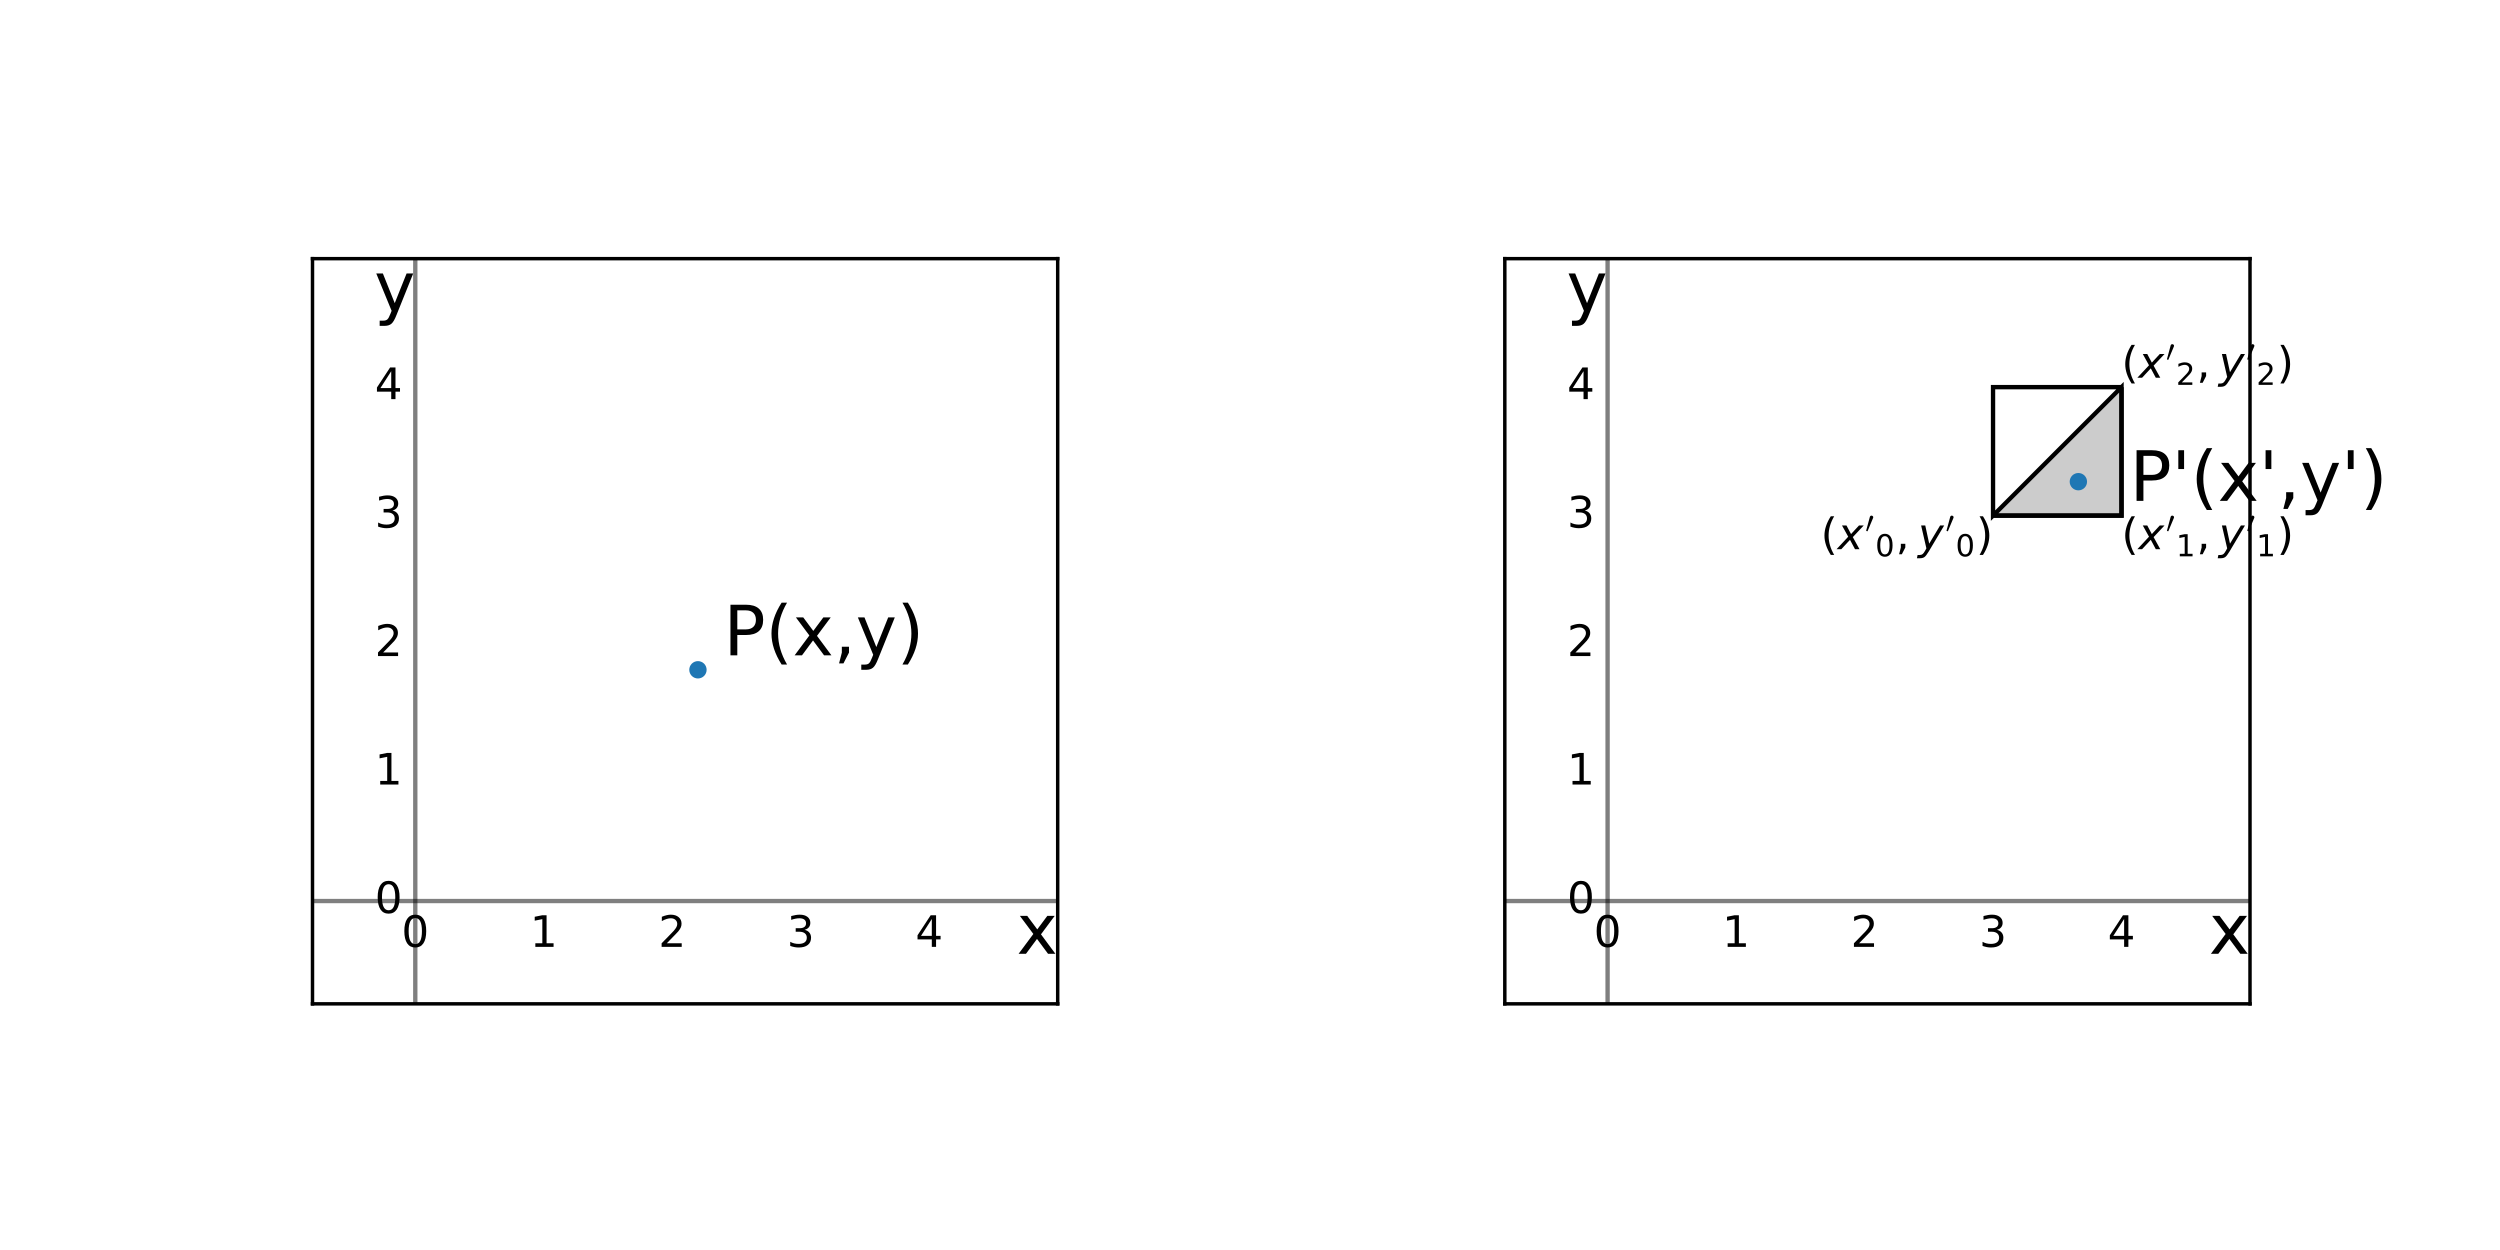
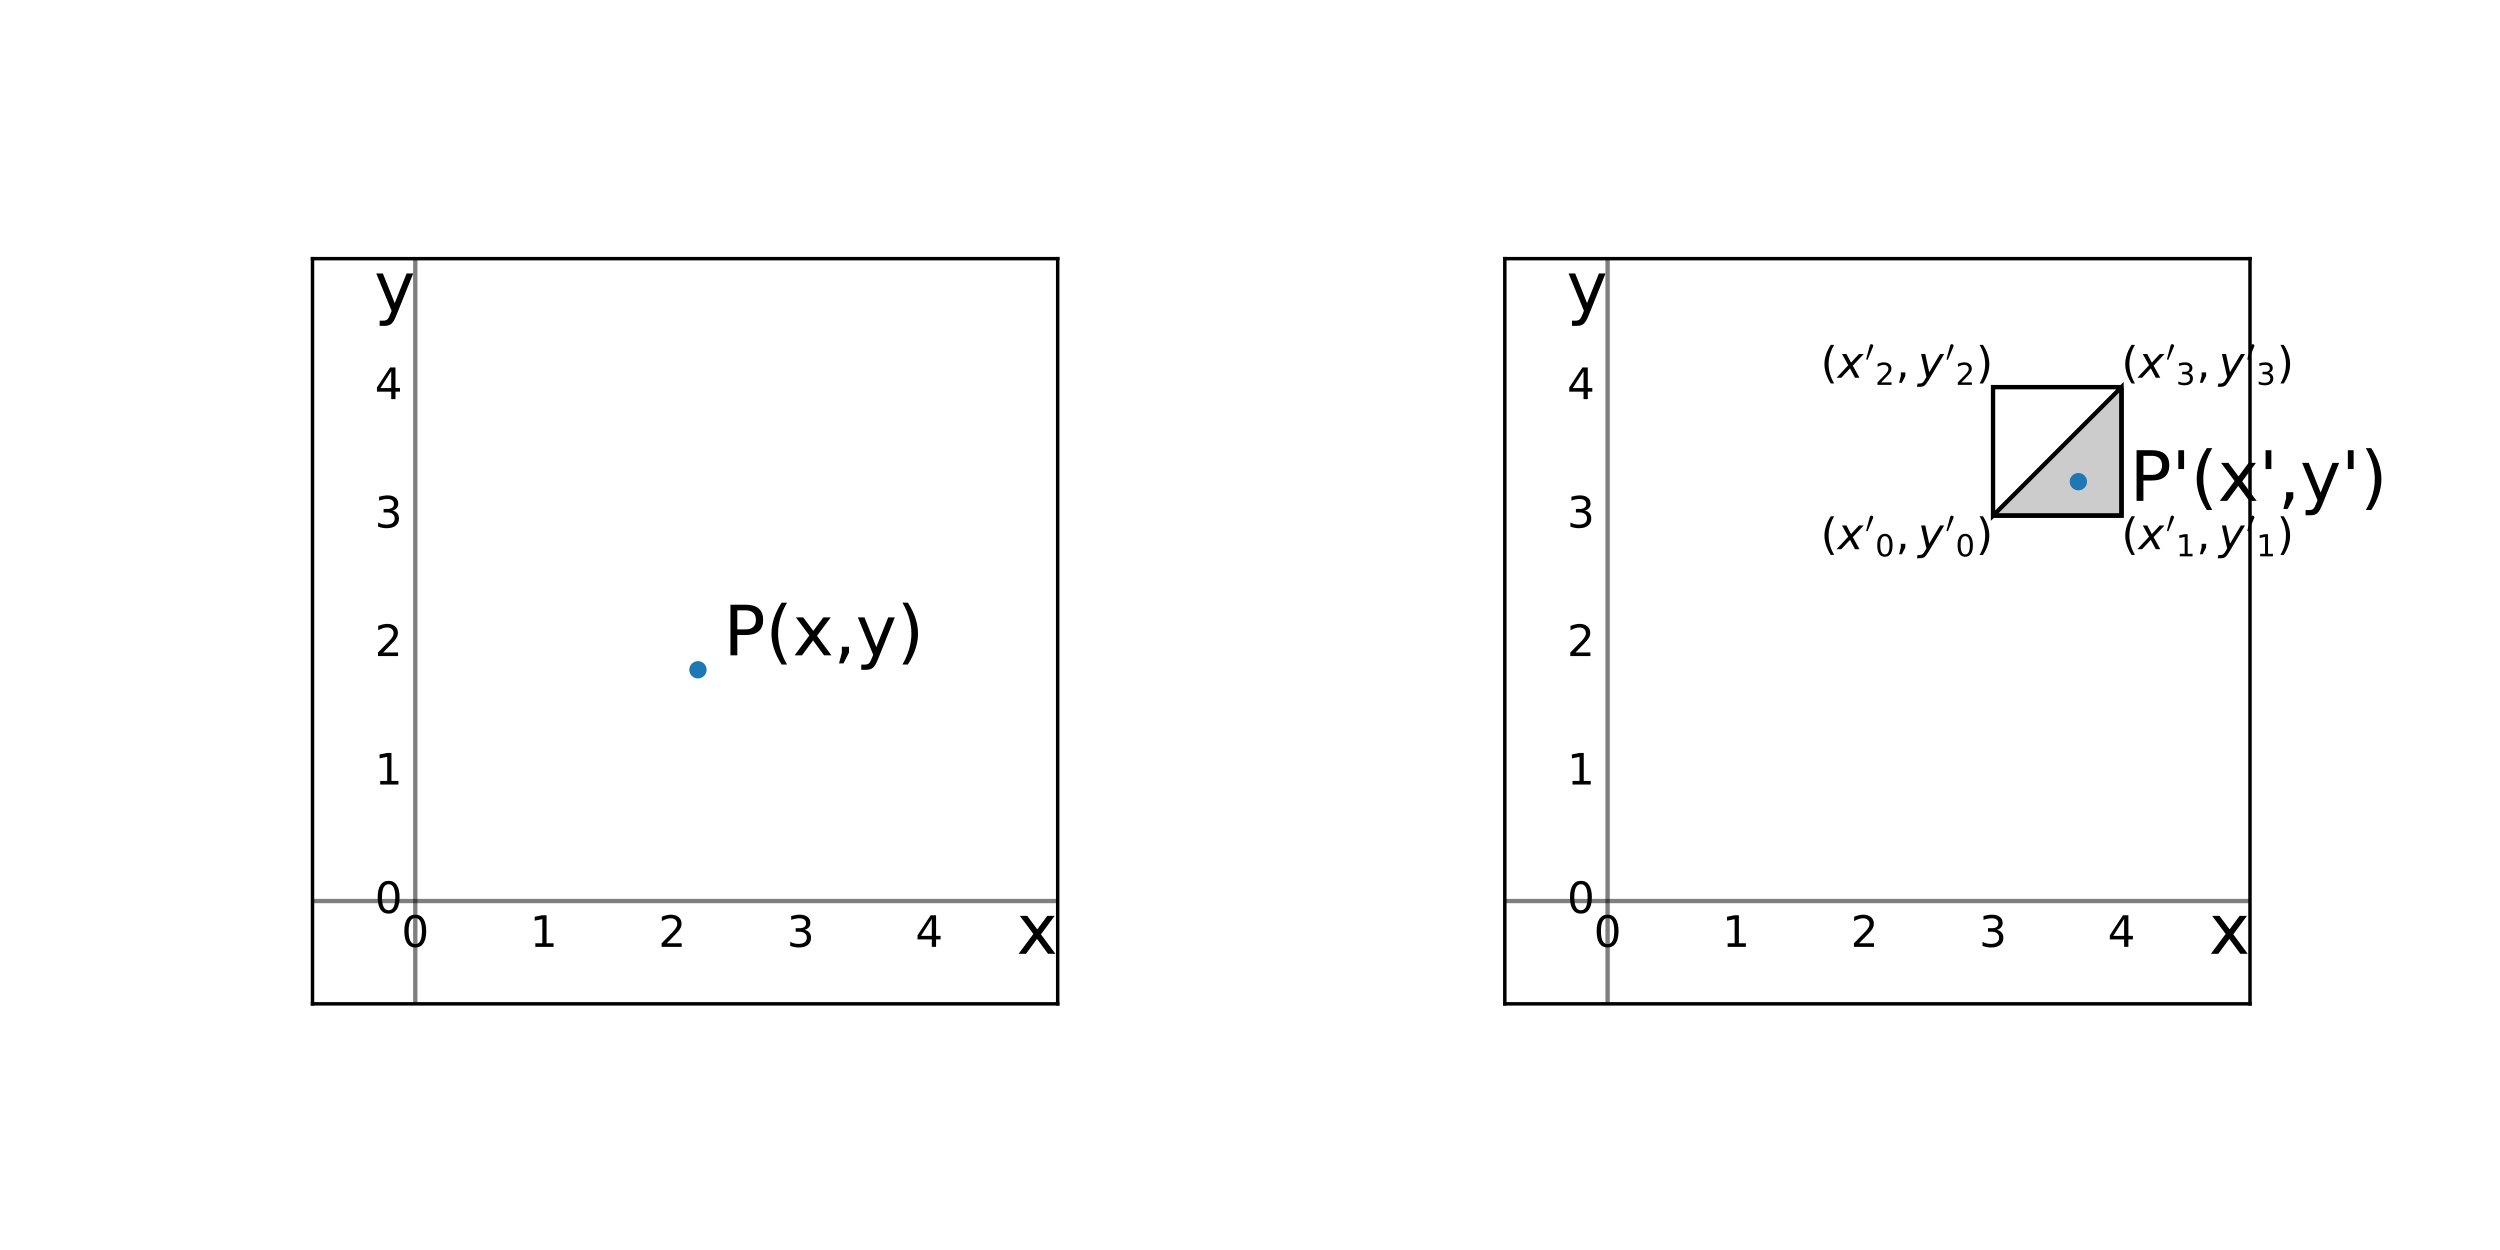
<svg xmlns="http://www.w3.org/2000/svg" xmlns:xlink="http://www.w3.org/1999/xlink" width="576pt" height="288pt" viewBox="0 0 576 288" version="1.1">
  <defs>
    <style type="text/css">*{stroke-linejoin: round; stroke-linecap: butt}</style>
  </defs>
  <g id="figure_1">
    <g id="patch_1">
      <path d="M 0 288  L 576 288  L 576 0  L 0 0  z " style="fill: #ffffff" />
    </g>
    <g id="axes_1">
      <g id="patch_2">
        <path d="M 72 231.286  L 243.692 231.286  L 243.692 59.594  L 72 59.594  z " style="fill: #ffffff" />
      </g>
      <g id="patch_3">
-         <path d="M 72 207.604  L 243.692 207.604  L 72 207.604  z " clip-path="url(#p795e9d1b6c)" style="fill: none; stroke: #000000; stroke-opacity: 0.5; stroke-linejoin: miter" />
+         <path d="M 72 207.604  L 243.692 207.604  L 72 207.604  z " clip-path="url(#pa76764cd43)" style="fill: none; stroke: #000000; stroke-opacity: 0.5; stroke-linejoin: miter" />
      </g>
      <g id="patch_4">
-         <path d="M 95.682 231.286  L 95.682 59.594  L 95.682 231.286  z " clip-path="url(#p795e9d1b6c)" style="fill: none; stroke: #000000; stroke-opacity: 0.5; stroke-linejoin: miter" />
+         <path d="M 95.682 231.286  L 95.682 59.594  L 95.682 231.286  z " clip-path="url(#pa76764cd43)" style="fill: none; stroke: #000000; stroke-opacity: 0.5; stroke-linejoin: miter" />
      </g>
      <g id="matplotlib.axis_1" />
      <g id="matplotlib.axis_2" />
      <g id="line2d_1">
        <defs>
-           <path id="m9e9c796644" d="M 0 1.5  C 0.398 1.5 0.779 1.342 1.061 1.061  C 1.342 0.779 1.5 0.398 1.5 0  C 1.5 -0.398 1.342 -0.779 1.061 -1.061  C 0.779 -1.342 0.398 -1.5 0 -1.5  C -0.398 -1.5 -0.779 -1.342 -1.061 -1.061  C -1.342 -0.779 -1.5 -0.398 -1.5 0  C -1.5 0.398 -1.342 0.779 -1.061 1.061  C -0.779 1.342 -0.398 1.5 0 1.5  z " style="stroke: #1f77b4" />
+           <path id="ma30bc6ce2f" d="M 0 1.5  C 0.398 1.5 0.779 1.342 1.061 1.061  C 1.342 0.779 1.5 0.398 1.5 0  C 1.5 -0.398 1.342 -0.779 1.061 -1.061  C 0.779 -1.342 0.398 -1.5 0 -1.5  C -0.398 -1.5 -0.779 -1.342 -1.061 -1.061  C -1.342 -0.779 -1.5 -0.398 -1.5 0  C -1.5 0.398 -1.342 0.779 -1.061 1.061  C -0.779 1.342 -0.398 1.5 0 1.5  z " style="stroke: #1f77b4" />
        </defs>
-         <g clip-path="url(#p795e9d1b6c)">
-           <use xlink:href="#m9e9c796644" x="160.806" y="154.321" style="fill: #1f77b4; stroke: #1f77b4" />
+         <g clip-path="url(#pa76764cd43)">
+           <use xlink:href="#ma30bc6ce2f" x="160.806" y="154.321" style="fill: #1f77b4; stroke: #1f77b4" />
        </g>
      </g>
      <g id="patch_5">
        <path d="M 72 231.286  L 72 59.594  " style="fill: none; stroke: #000000; stroke-width: 0.8; stroke-linejoin: miter; stroke-linecap: square" />
      </g>
      <g id="patch_6">
        <path d="M 243.692 231.286  L 243.692 59.594  " style="fill: none; stroke: #000000; stroke-width: 0.8; stroke-linejoin: miter; stroke-linecap: square" />
      </g>
      <g id="patch_7">
        <path d="M 72 231.286  L 243.692 231.286  " style="fill: none; stroke: #000000; stroke-width: 0.8; stroke-linejoin: miter; stroke-linecap: square" />
      </g>
      <g id="patch_8">
        <path d="M 72 59.594  L 243.692 59.594  " style="fill: none; stroke: #000000; stroke-width: 0.8; stroke-linejoin: miter; stroke-linecap: square" />
      </g>
      <g id="text_1">
        <g transform="translate(166.7268 150.9931) scale(0.16 -0.16)">
          <defs>
            <path id="DejaVuSans-50" d="M 1259 4147  L 1259 2394  L 2053 2394  Q 2494 2394 2734 2622  Q 2975 2850 2975 3272  Q 2975 3691 2734 3919  Q 2494 4147 2053 4147  L 1259 4147  z M 628 4666  L 2053 4666  Q 2838 4666 3239 4311  Q 3641 3956 3641 3272  Q 3641 2581 3239 2228  Q 2838 1875 2053 1875  L 1259 1875  L 1259 0  L 628 0  L 628 4666  z " transform="scale(0.015625)" />
            <path id="DejaVuSans-28" d="M 1984 4856  Q 1566 4138 1362 3434  Q 1159 2731 1159 2009  Q 1159 1288 1364 580  Q 1569 -128 1984 -844  L 1484 -844  Q 1016 -109 783 600  Q 550 1309 550 2009  Q 550 2706 781 3412  Q 1013 4119 1484 4856  L 1984 4856  z " transform="scale(0.015625)" />
            <path id="DejaVuSans-78" d="M 3513 3500  L 2247 1797  L 3578 0  L 2900 0  L 1881 1375  L 863 0  L 184 0  L 1544 1831  L 300 3500  L 978 3500  L 1906 2253  L 2834 3500  L 3513 3500  z " transform="scale(0.015625)" />
            <path id="DejaVuSans-2c" d="M 750 794  L 1409 794  L 1409 256  L 897 -744  L 494 -744  L 750 256  L 750 794  z " transform="scale(0.015625)" />
            <path id="DejaVuSans-79" d="M 2059 -325  Q 1816 -950 1584 -1140  Q 1353 -1331 966 -1331  L 506 -1331  L 506 -850  L 844 -850  Q 1081 -850 1212 -737  Q 1344 -625 1503 -206  L 1606 56  L 191 3500  L 800 3500  L 1894 763  L 2988 3500  L 3597 3500  L 2059 -325  z " transform="scale(0.015625)" />
            <path id="DejaVuSans-29" d="M 513 4856  L 1013 4856  Q 1481 4119 1714 3412  Q 1947 2706 1947 2009  Q 1947 1309 1714 600  Q 1481 -109 1013 -844  L 513 -844  Q 928 -128 1133 580  Q 1338 1288 1338 2009  Q 1338 2731 1133 3434  Q 928 4138 513 4856  z " transform="scale(0.015625)" />
          </defs>
          <use xlink:href="#DejaVuSans-50" />
          <use xlink:href="#DejaVuSans-28" x="60.303" />
          <use xlink:href="#DejaVuSans-78" x="99.316" />
          <use xlink:href="#DejaVuSans-2c" x="158.496" />
          <use xlink:href="#DejaVuSans-79" x="190.283" />
          <use xlink:href="#DejaVuSans-29" x="249.463" />
        </g>
      </g>
      <g id="text_2">
        <g transform="translate(92.50045 218.1631) scale(0.1 -0.1)">
          <defs>
            <path id="DejaVuSans-30" d="M 2034 4250  Q 1547 4250 1301 3770  Q 1056 3291 1056 2328  Q 1056 1369 1301 889  Q 1547 409 2034 409  Q 2525 409 2770 889  Q 3016 1369 3016 2328  Q 3016 3291 2770 3770  Q 2525 4250 2034 4250  z M 2034 4750  Q 2819 4750 3233 4129  Q 3647 3509 3647 2328  Q 3647 1150 3233 529  Q 2819 -91 2034 -91  Q 1250 -91 836 529  Q 422 1150 422 2328  Q 422 3509 836 4129  Q 1250 4750 2034 4750  z " transform="scale(0.015625)" />
          </defs>
          <use xlink:href="#DejaVuSans-30" />
        </g>
      </g>
      <g id="text_3">
        <g transform="translate(86.35899 210.3638) scale(0.1 -0.1)">
          <use xlink:href="#DejaVuSans-30" />
        </g>
      </g>
      <g id="text_4">
        <g transform="translate(122.1026 218.1631) scale(0.1 -0.1)">
          <defs>
            <path id="DejaVuSans-31" d="M 794 531  L 1825 531  L 1825 4091  L 703 3866  L 703 4441  L 1819 4666  L 2450 4666  L 2450 531  L 3481 531  L 3481 0  L 794 0  L 794 531  z " transform="scale(0.015625)" />
          </defs>
          <use xlink:href="#DejaVuSans-31" />
        </g>
      </g>
      <g id="text_5">
        <g transform="translate(86.35899 180.7617) scale(0.1 -0.1)">
          <use xlink:href="#DejaVuSans-31" />
        </g>
      </g>
      <g id="text_6">
        <g transform="translate(151.7047 218.1631) scale(0.1 -0.1)">
          <defs>
            <path id="DejaVuSans-32" d="M 1228 531  L 3431 531  L 3431 0  L 469 0  L 469 531  Q 828 903 1448 1529  Q 2069 2156 2228 2338  Q 2531 2678 2651 2914  Q 2772 3150 2772 3378  Q 2772 3750 2511 3984  Q 2250 4219 1831 4219  Q 1534 4219 1204 4116  Q 875 4013 500 3803  L 500 4441  Q 881 4594 1212 4672  Q 1544 4750 1819 4750  Q 2544 4750 2975 4387  Q 3406 4025 3406 3419  Q 3406 3131 3298 2873  Q 3191 2616 2906 2266  Q 2828 2175 2409 1742  Q 1991 1309 1228 531  z " transform="scale(0.015625)" />
          </defs>
          <use xlink:href="#DejaVuSans-32" />
        </g>
      </g>
      <g id="text_7">
        <g transform="translate(86.35899 151.1596) scale(0.1 -0.1)">
          <use xlink:href="#DejaVuSans-32" />
        </g>
      </g>
      <g id="text_8">
        <g transform="translate(181.3068 218.1631) scale(0.1 -0.1)">
          <defs>
            <path id="DejaVuSans-33" d="M 2597 2516  Q 3050 2419 3304 2112  Q 3559 1806 3559 1356  Q 3559 666 3084 287  Q 2609 -91 1734 -91  Q 1441 -91 1130 -33  Q 819 25 488 141  L 488 750  Q 750 597 1062 519  Q 1375 441 1716 441  Q 2309 441 2620 675  Q 2931 909 2931 1356  Q 2931 1769 2642 2001  Q 2353 2234 1838 2234  L 1294 2234  L 1294 2753  L 1863 2753  Q 2328 2753 2575 2939  Q 2822 3125 2822 3475  Q 2822 3834 2567 4026  Q 2313 4219 1838 4219  Q 1578 4219 1281 4162  Q 984 4106 628 3988  L 628 4550  Q 988 4650 1302 4700  Q 1616 4750 1894 4750  Q 2613 4750 3031 4423  Q 3450 4097 3450 3541  Q 3450 3153 3228 2886  Q 3006 2619 2597 2516  z " transform="scale(0.015625)" />
          </defs>
          <use xlink:href="#DejaVuSans-33" />
        </g>
      </g>
      <g id="text_9">
        <g transform="translate(86.35899 121.5575) scale(0.1 -0.1)">
          <use xlink:href="#DejaVuSans-33" />
        </g>
      </g>
      <g id="text_10">
        <g transform="translate(210.9089 218.1631) scale(0.1 -0.1)">
          <defs>
            <path id="DejaVuSans-34" d="M 2419 4116  L 825 1625  L 2419 1625  L 2419 4116  z M 2253 4666  L 3047 4666  L 3047 1625  L 3713 1625  L 3713 1100  L 3047 1100  L 3047 0  L 2419 0  L 2419 1100  L 313 1100  L 313 1709  L 2253 4666  z " transform="scale(0.015625)" />
          </defs>
          <use xlink:href="#DejaVuSans-34" />
        </g>
      </g>
      <g id="text_11">
        <g transform="translate(86.35899 91.95534) scale(0.1 -0.1)">
          <use xlink:href="#DejaVuSans-34" />
        </g>
      </g>
      <g id="text_12">
        <g transform="translate(234.2223 219.762) scale(0.16 -0.16)">
          <use xlink:href="#DejaVuSans-78" />
        </g>
      </g>
      <g id="text_13">
        <g transform="translate(86.2117 71.75135) scale(0.16 -0.16)">
          <use xlink:href="#DejaVuSans-79" />
        </g>
      </g>
    </g>
    <g id="axes_2">
      <g id="patch_9">
        <path d="M 346.708 231.286  L 518.4 231.286  L 518.4 59.594  L 346.708 59.594  z " style="fill: #ffffff" />
      </g>
      <g id="patch_10">
-         <path d="M 459.196 118.798  L 488.798 118.798  L 488.798 89.196  L 459.196 118.798  L 459.196 89.196  L 488.798 89.196  " clip-path="url(#pafd818fac0)" style="fill: none; stroke: #000000; stroke-linejoin: miter" />
+         <path d="M 459.196 118.798  L 488.798 118.798  L 488.798 89.196  L 459.196 118.798  L 459.196 89.196  L 488.798 89.196  " clip-path="url(#pdc8be7ea5d)" style="fill: none; stroke: #000000; stroke-linejoin: miter" />
      </g>
      <g id="patch_11">
-         <path d="M 459.196 118.798  L 488.798 118.798  L 488.798 89.196  " clip-path="url(#pafd818fac0)" style="fill-opacity: 0.2; stroke: #000000; stroke-linejoin: miter" />
+         <path d="M 459.196 118.798  L 488.798 118.798  L 488.798 89.196  " clip-path="url(#pdc8be7ea5d)" style="fill-opacity: 0.2; stroke: #000000; stroke-linejoin: miter" />
      </g>
      <g id="patch_12">
-         <path d="M 346.708 207.604  L 518.4 207.604  L 346.708 207.604  z " clip-path="url(#pafd818fac0)" style="fill: none; stroke: #000000; stroke-opacity: 0.5; stroke-linejoin: miter" />
+         <path d="M 346.708 207.604  L 518.4 207.604  L 346.708 207.604  z " clip-path="url(#pdc8be7ea5d)" style="fill: none; stroke: #000000; stroke-opacity: 0.5; stroke-linejoin: miter" />
      </g>
      <g id="patch_13">
-         <path d="M 370.389 231.286  L 370.389 59.594  L 370.389 231.286  z " clip-path="url(#pafd818fac0)" style="fill: none; stroke: #000000; stroke-opacity: 0.5; stroke-linejoin: miter" />
+         <path d="M 370.389 231.286  L 370.389 59.594  L 370.389 231.286  z " clip-path="url(#pdc8be7ea5d)" style="fill: none; stroke: #000000; stroke-opacity: 0.5; stroke-linejoin: miter" />
      </g>
      <g id="matplotlib.axis_3" />
      <g id="matplotlib.axis_4" />
      <g id="line2d_2">
-         <g clip-path="url(#pafd818fac0)">
-           <use xlink:href="#m9e9c796644" x="478.855" y="110.98" style="fill: #1f77b4; stroke: #1f77b4" />
+         <g clip-path="url(#pdc8be7ea5d)">
+           <use xlink:href="#ma30bc6ce2f" x="478.855" y="110.98" style="fill: #1f77b4; stroke: #1f77b4" />
        </g>
      </g>
      <g id="patch_14">
        <path d="M 346.708 231.286  L 346.708 59.594  " style="fill: none; stroke: #000000; stroke-width: 0.8; stroke-linejoin: miter; stroke-linecap: square" />
      </g>
      <g id="patch_15">
        <path d="M 518.4 231.286  L 518.4 59.594  " style="fill: none; stroke: #000000; stroke-width: 0.8; stroke-linejoin: miter; stroke-linecap: square" />
      </g>
      <g id="patch_16">
        <path d="M 346.708 231.286  L 518.4 231.286  " style="fill: none; stroke: #000000; stroke-width: 0.8; stroke-linejoin: miter; stroke-linecap: square" />
      </g>
      <g id="patch_17">
        <path d="M 346.708 59.594  L 518.4 59.594  " style="fill: none; stroke: #000000; stroke-width: 0.8; stroke-linejoin: miter; stroke-linecap: square" />
      </g>
      <g id="text_14">
        <g transform="translate(490.6954 115.3951) scale(0.16 -0.16)">
          <defs>
            <path id="DejaVuSans-27" d="M 1147 4666  L 1147 2931  L 616 2931  L 616 4666  L 1147 4666  z " transform="scale(0.015625)" />
          </defs>
          <use xlink:href="#DejaVuSans-50" />
          <use xlink:href="#DejaVuSans-27" x="60.303" />
          <use xlink:href="#DejaVuSans-28" x="87.793" />
          <use xlink:href="#DejaVuSans-78" x="126.807" />
          <use xlink:href="#DejaVuSans-27" x="185.986" />
          <use xlink:href="#DejaVuSans-2c" x="213.477" />
          <use xlink:href="#DejaVuSans-79" x="245.264" />
          <use xlink:href="#DejaVuSans-27" x="304.443" />
          <use xlink:href="#DejaVuSans-29" x="331.934" />
        </g>
      </g>
      <g id="text_15">
        <g transform="translate(419.4958 126.5981) scale(0.1 -0.1)">
          <defs>
            <path id="DejaVuSans-Oblique-78" d="M 3841 3500  L 2234 1784  L 3219 0  L 2559 0  L 1819 1388  L 531 0  L -166 0  L 1556 1844  L 641 3500  L 1300 3500  L 1972 2234  L 3144 3500  L 3841 3500  z " transform="scale(0.015625)" />
            <path id="Cmsy10-30" d="M 225 347  Q 184 359 184 409  L 966 3316  Q 1003 3434 1093 3506  Q 1184 3578 1300 3578  Q 1450 3578 1564 3479  Q 1678 3381 1678 3231  Q 1678 3166 1644 3084  L 488 319  Q 466 275 428 275  Q 394 275 320 306  Q 247 338 225 347  z " transform="scale(0.015625)" />
            <path id="DejaVuSans-Oblique-79" d="M 1588 -325  Q 1188 -997 936 -1164  Q 684 -1331 294 -1331  L -159 -1331  L -63 -850  L 269 -850  Q 509 -850 678 -719  Q 847 -588 1056 -206  L 1234 128  L 459 3500  L 1069 3500  L 1650 819  L 3256 3500  L 3859 3500  L 1588 -325  z " transform="scale(0.015625)" />
          </defs>
          <use xlink:href="#DejaVuSans-28" transform="translate(0 0.584375)" />
          <use xlink:href="#DejaVuSans-Oblique-78" transform="translate(39.01367 0.584375)" />
          <use xlink:href="#Cmsy10-30" transform="translate(102.6595 38.86563) scale(0.7)" />
          <use xlink:href="#DejaVuSans-30" transform="translate(125.5941 -15.82188) scale(0.7)" />
          <use xlink:href="#DejaVuSans-2c" transform="translate(172.8646 0.584375)" />
          <use xlink:href="#DejaVuSans-Oblique-79" transform="translate(224.1341 0.584375)" />
          <use xlink:href="#Cmsy10-30" transform="translate(287.7799 38.86563) scale(0.7)" />
          <use xlink:href="#DejaVuSans-30" transform="translate(310.7145 -15.82188) scale(0.7)" />
          <use xlink:href="#DejaVuSans-29" transform="translate(357.985 0.584375)" />
        </g>
      </g>
      <g id="text_16">
        <g transform="translate(488.7979 126.5981) scale(0.1 -0.1)">
          <use xlink:href="#DejaVuSans-28" transform="translate(0 0.584375)" />
          <use xlink:href="#DejaVuSans-Oblique-78" transform="translate(39.01367 0.584375)" />
          <use xlink:href="#Cmsy10-30" transform="translate(102.6595 38.86563) scale(0.7)" />
          <use xlink:href="#DejaVuSans-31" transform="translate(125.5941 -15.82188) scale(0.7)" />
          <use xlink:href="#DejaVuSans-2c" transform="translate(172.8646 0.584375)" />
          <use xlink:href="#DejaVuSans-Oblique-79" transform="translate(224.1341 0.584375)" />
          <use xlink:href="#Cmsy10-30" transform="translate(287.7799 38.86563) scale(0.7)" />
          <use xlink:href="#DejaVuSans-31" transform="translate(310.7145 -15.82188) scale(0.7)" />
          <use xlink:href="#DejaVuSans-29" transform="translate(357.985 0.584375)" />
        </g>
      </g>
      <g id="text_17">
        <g transform="translate(488.7979 87.09597) scale(0.1 -0.1)">
          <use xlink:href="#DejaVuSans-28" transform="translate(0 0.584375)" />
          <use xlink:href="#DejaVuSans-Oblique-78" transform="translate(39.01367 0.584375)" />
          <use xlink:href="#Cmsy10-30" transform="translate(102.6595 38.86563) scale(0.7)" />
+           <use xlink:href="#DejaVuSans-33" transform="translate(125.5941 -15.82188) scale(0.7)" />
+           <use xlink:href="#DejaVuSans-2c" transform="translate(172.8646 0.584375)" />
+           <use xlink:href="#DejaVuSans-Oblique-79" transform="translate(224.1341 0.584375)" />
+           <use xlink:href="#Cmsy10-30" transform="translate(287.7799 38.86563) scale(0.7)" />
+           <use xlink:href="#DejaVuSans-33" transform="translate(310.7145 -15.82188) scale(0.7)" />
+           <use xlink:href="#DejaVuSans-29" transform="translate(357.985 0.584375)" />
+         </g>
+       </g>
+       <g id="text_18">
+         <g transform="translate(419.4958 87.09597) scale(0.1 -0.1)">
+           <use xlink:href="#DejaVuSans-28" transform="translate(0 0.584375)" />
+           <use xlink:href="#DejaVuSans-Oblique-78" transform="translate(39.01367 0.584375)" />
+           <use xlink:href="#Cmsy10-30" transform="translate(102.6595 38.86563) scale(0.7)" />
          <use xlink:href="#DejaVuSans-32" transform="translate(125.5941 -15.82188) scale(0.7)" />
          <use xlink:href="#DejaVuSans-2c" transform="translate(172.8646 0.584375)" />
          <use xlink:href="#DejaVuSans-Oblique-79" transform="translate(224.1341 0.584375)" />
          <use xlink:href="#Cmsy10-30" transform="translate(287.7799 38.86563) scale(0.7)" />
          <use xlink:href="#DejaVuSans-32" transform="translate(310.7145 -15.82188) scale(0.7)" />
          <use xlink:href="#DejaVuSans-29" transform="translate(357.985 0.584375)" />
        </g>
      </g>
-       <g id="text_18">
+       <g id="text_19">
        <g transform="translate(367.2081 218.1631) scale(0.1 -0.1)">
          <use xlink:href="#DejaVuSans-30" />
        </g>
      </g>
-       <g id="text_19">
+       <g id="text_20">
        <g transform="translate(361.0667 210.3638) scale(0.1 -0.1)">
          <use xlink:href="#DejaVuSans-30" />
        </g>
      </g>
-       <g id="text_20">
+       <g id="text_21">
        <g transform="translate(396.8103 218.1631) scale(0.1 -0.1)">
          <use xlink:href="#DejaVuSans-31" />
        </g>
      </g>
-       <g id="text_21">
+       <g id="text_22">
        <g transform="translate(361.0667 180.7617) scale(0.1 -0.1)">
          <use xlink:href="#DejaVuSans-31" />
        </g>
      </g>
-       <g id="text_22">
+       <g id="text_23">
        <g transform="translate(426.4124 218.1631) scale(0.1 -0.1)">
          <use xlink:href="#DejaVuSans-32" />
        </g>
      </g>
-       <g id="text_23">
+       <g id="text_24">
        <g transform="translate(361.0667 151.1596) scale(0.1 -0.1)">
          <use xlink:href="#DejaVuSans-32" />
        </g>
      </g>
-       <g id="text_24">
+       <g id="text_25">
        <g transform="translate(456.0145 218.1631) scale(0.1 -0.1)">
          <use xlink:href="#DejaVuSans-33" />
        </g>
      </g>
-       <g id="text_25">
+       <g id="text_26">
        <g transform="translate(361.0667 121.5575) scale(0.1 -0.1)">
          <use xlink:href="#DejaVuSans-33" />
        </g>
      </g>
-       <g id="text_26">
+       <g id="text_27">
        <g transform="translate(485.6166 218.1631) scale(0.1 -0.1)">
          <use xlink:href="#DejaVuSans-34" />
        </g>
      </g>
-       <g id="text_27">
+       <g id="text_28">
        <g transform="translate(361.0667 91.95534) scale(0.1 -0.1)">
          <use xlink:href="#DejaVuSans-34" />
        </g>
      </g>
-       <g id="text_28">
+       <g id="text_29">
        <g transform="translate(508.93 219.762) scale(0.16 -0.16)">
          <use xlink:href="#DejaVuSans-78" />
        </g>
      </g>
-       <g id="text_29">
+       <g id="text_30">
        <g transform="translate(360.9194 71.75135) scale(0.16 -0.16)">
          <use xlink:href="#DejaVuSans-79" />
        </g>
      </g>
    </g>
  </g>
  <defs>
-     <clipPath id="p795e9d1b6c">
+     <clipPath id="pa76764cd43">
      <rect x="72" y="59.594" width="171.692" height="171.692" />
    </clipPath>
-     <clipPath id="pafd818fac0">
+     <clipPath id="pdc8be7ea5d">
      <rect x="346.708" y="59.594" width="171.692" height="171.692" />
    </clipPath>
  </defs>
</svg>
